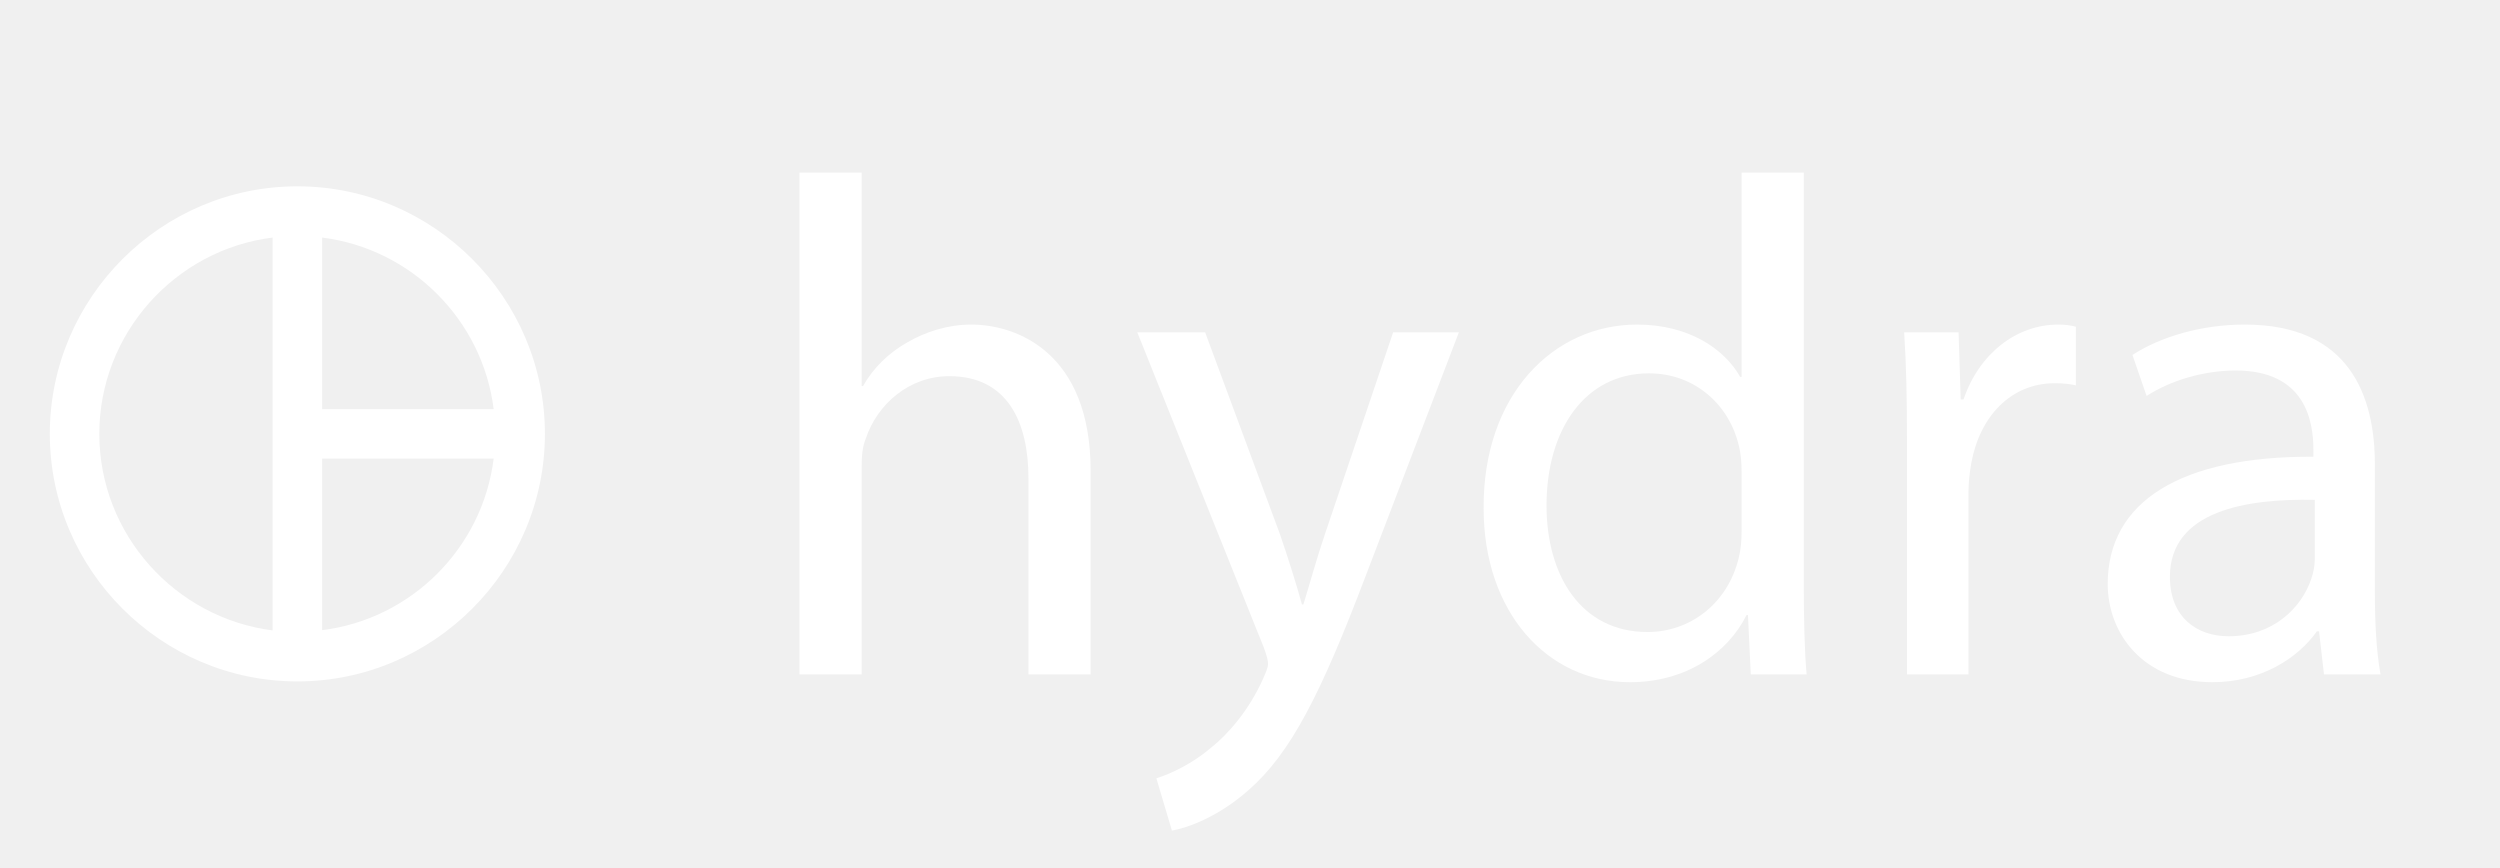
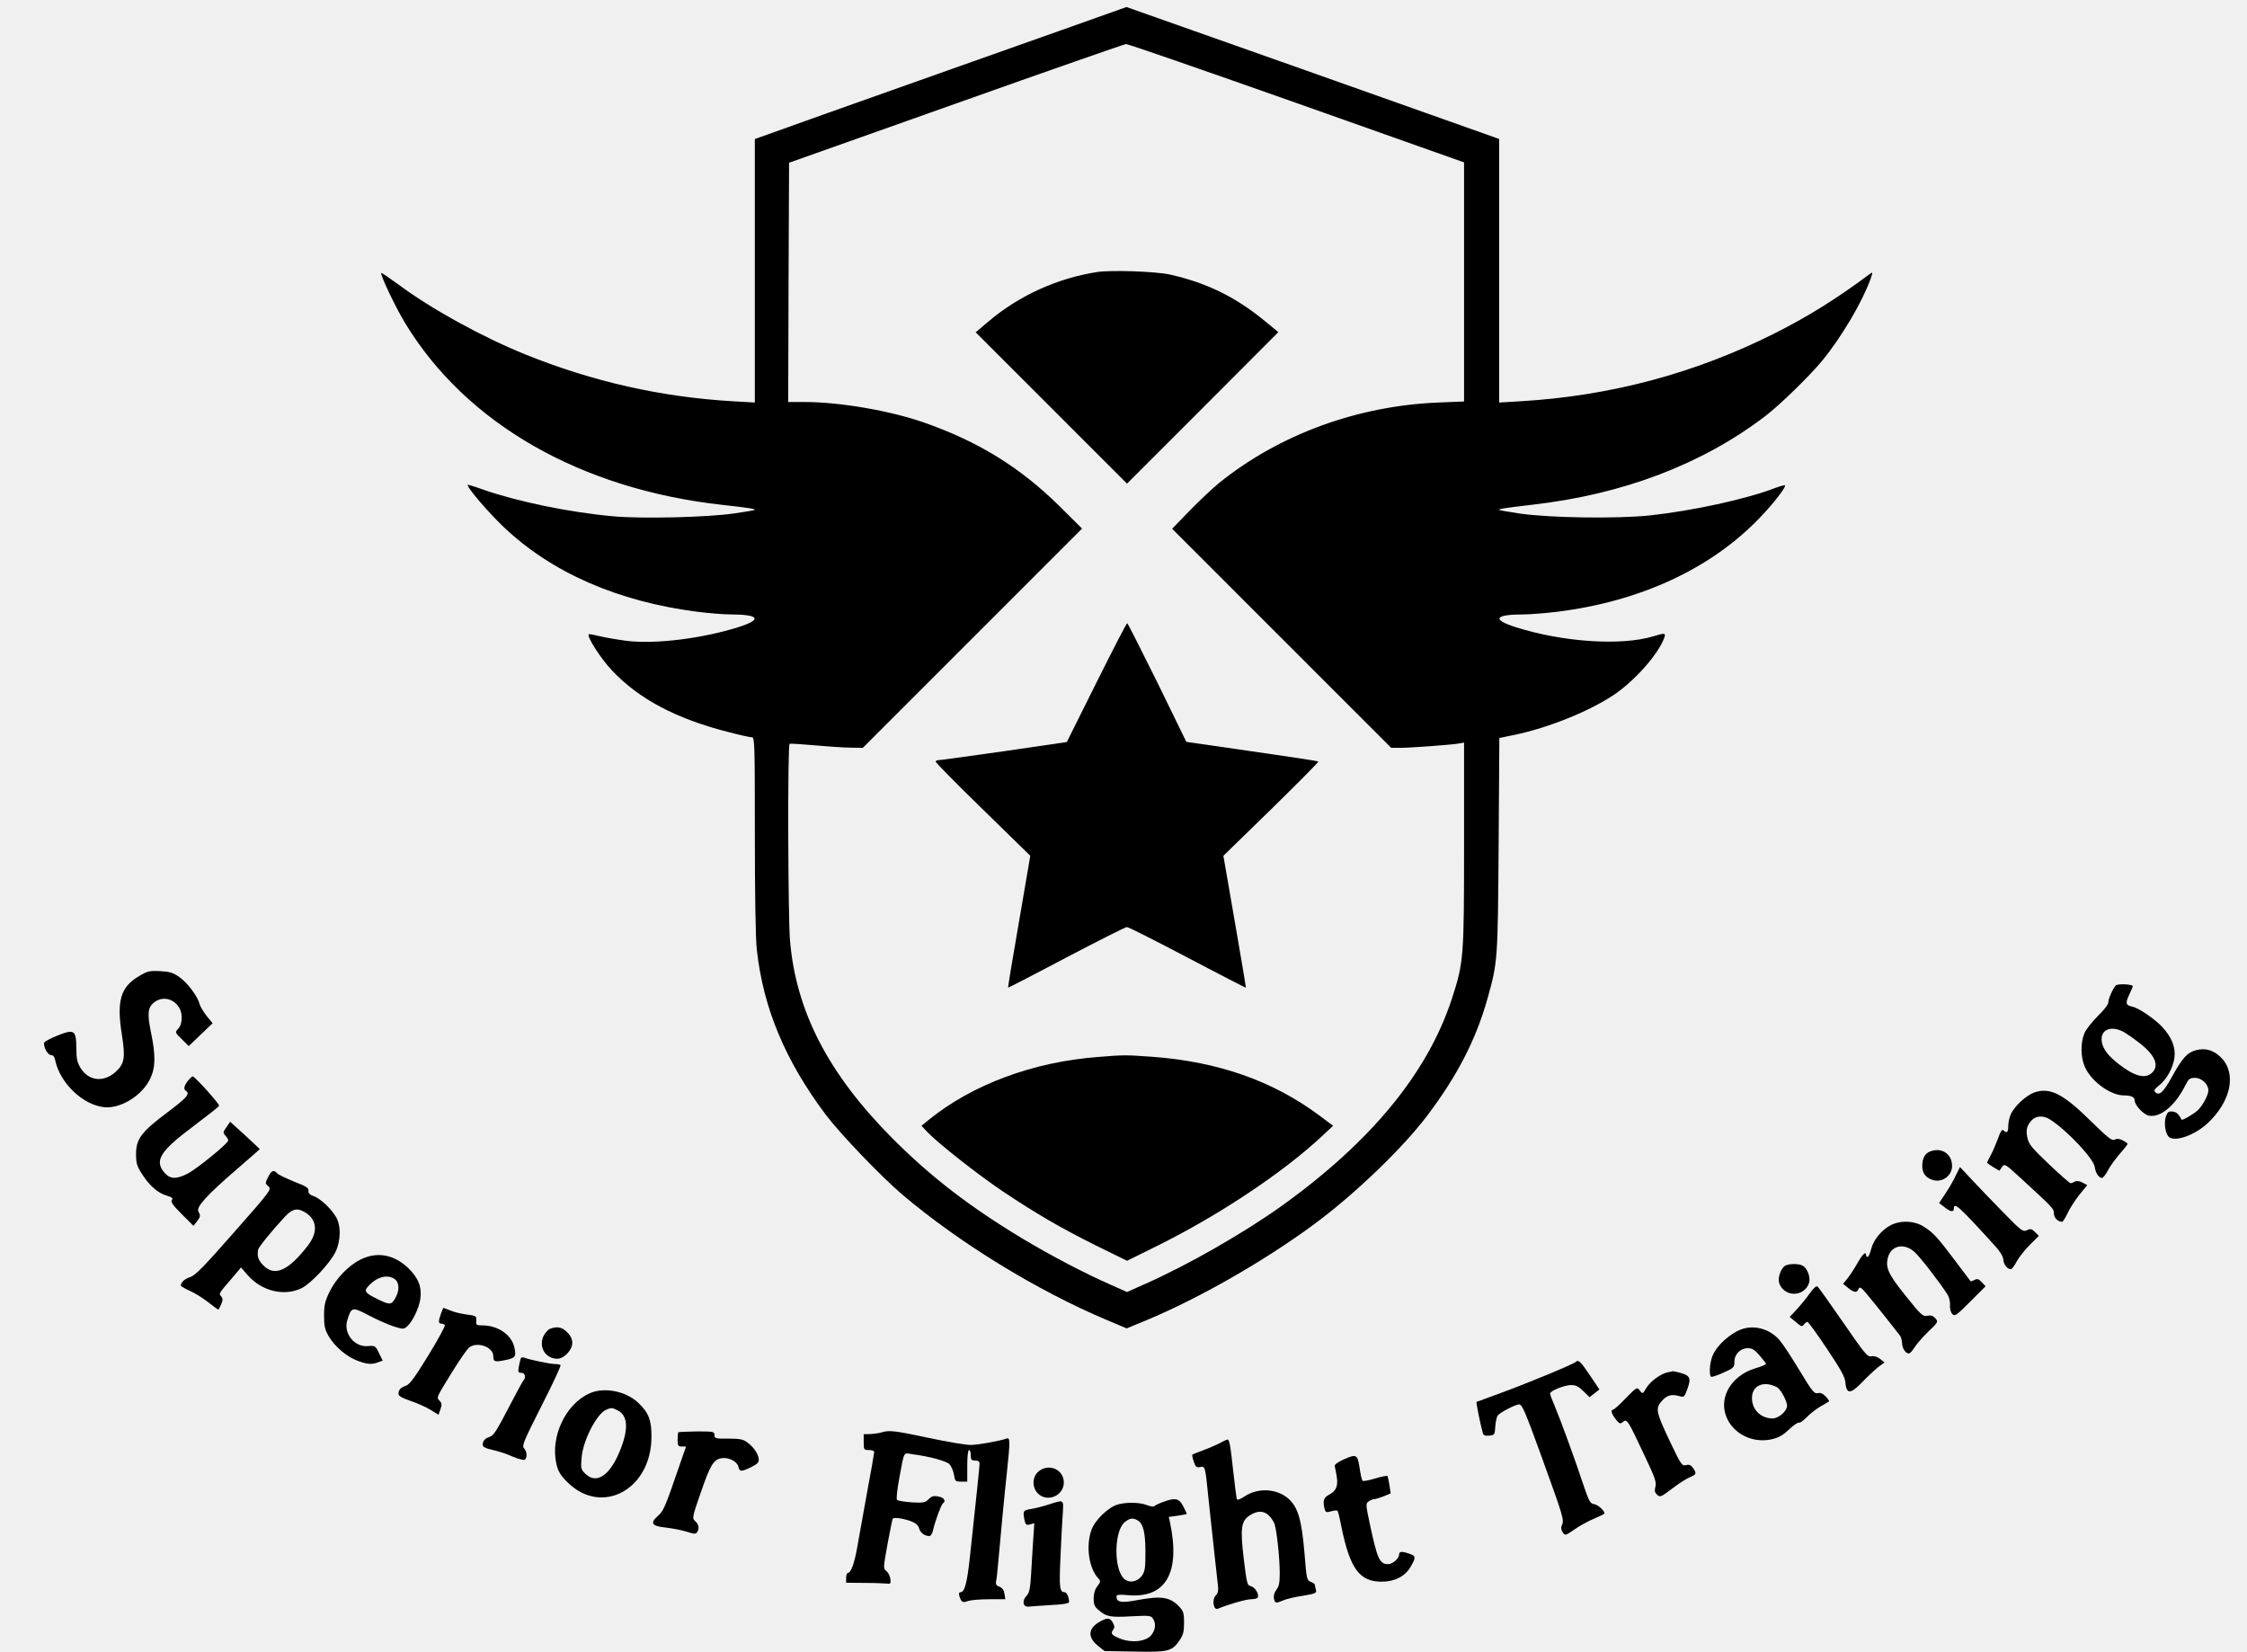
- <svg xmlns="http://www.w3.org/2000/svg" fill="#ffffff" width="357.25px" height="124px" viewBox="0 0 357.25 124">
-   <path d="M42.493,26.625C23.037,26.625,7.118,42.544,7.118,62s15.919,35.375,35.375,35.375S77.868,81.456,77.868,62 S61.949,26.625,42.493,26.625z M46.03,33.947c12.769,1.592,22.925,11.779,24.514,24.516H46.03V33.947z M14.193,62 c0-14.361,10.858-26.318,24.763-28.053v56.139C25.052,88.316,14.193,76.363,14.193,62z M46.03,90.051V65.537h24.514 C68.955,78.307,58.799,88.462,46.03,90.051z" />
-   <path d="M114.24,24.666h8.888v30.502h0.202c1.414-2.525,3.636-4.747,6.363-6.262 c2.626-1.516,5.757-2.525,9.09-2.525c6.564,0,17.068,4.04,17.068,20.906v29.088h-8.888V68.298c0-7.878-2.929-14.544-11.312-14.544 c-5.757,0-10.302,4.04-11.917,8.888c-0.505,1.212-0.606,2.525-0.606,4.242v29.491h-8.888V24.666z" />
-   <path d="M172.215,47.492l10.705,28.885c1.111,3.232,2.323,7.07,3.131,9.999h0.203 c0.908-2.929,1.918-6.666,3.131-10.2l9.695-28.684h9.393l-13.332,34.844c-6.362,16.766-10.705,25.351-16.765,30.603 c-4.343,3.838-8.686,5.354-10.908,5.757l-2.222-7.474c2.222-0.707,5.151-2.121,7.777-4.343c2.424-1.919,5.454-5.353,7.474-9.897 c0.404-0.909,0.707-1.616,0.707-2.121s-0.201-1.212-0.605-2.323l-18.079-45.045H172.215z" />
-   <path d="M257.761,24.666V83.75c0,4.343,0.101,9.292,0.404,12.625h-7.979l-0.403-8.483h-0.202 c-2.727,5.453-8.686,9.595-16.664,9.595c-11.817,0-20.907-9.999-20.907-24.846c-0.101-16.261,9.999-26.26,21.917-26.26 c7.474,0,12.523,3.535,14.745,7.474h0.202V24.666H257.761z M248.873,67.389c0-1.111-0.102-2.626-0.404-3.737 c-1.312-5.655-6.16-10.302-12.826-10.302c-9.191,0-14.645,8.08-14.645,18.887c0,9.898,4.848,18.079,14.442,18.079 c5.959,0,11.413-3.939,13.028-10.605c0.303-1.212,0.404-2.424,0.404-3.838V67.389z" />
-   <path d="M272.508,62.743c0-5.758-0.102-10.706-0.404-15.251h7.776l0.304,9.595h0.403 c2.222-6.565,7.575-10.706,13.534-10.706c1.01,0,1.717,0.102,2.524,0.303v8.383c-0.909-0.201-1.817-0.303-3.03-0.303 c-6.262,0-10.705,4.747-11.918,11.413c-0.201,1.212-0.403,2.626-0.403,4.141v26.058h-8.786V62.743z" />
-   <path d="M332.098,96.375l-0.707-6.161h-0.304c-2.727,3.838-7.979,7.272-14.948,7.272 c-9.896,0-14.947-6.969-14.947-14.039c0-11.816,10.504-18.28,29.391-18.18v-1.01c0-4.04-1.111-11.312-11.109-11.312 c-4.545,0-9.292,1.413-12.727,3.636l-2.02-5.858c4.04-2.626,9.898-4.343,16.059-4.343c14.947,0,18.584,10.201,18.584,19.998v18.28 c0,4.242,0.201,8.383,0.808,11.716H332.098z M330.784,71.429c-9.696-0.202-20.704,1.515-20.704,11.009 c0,5.757,3.838,8.483,8.383,8.483c6.362,0,10.402-4.04,11.816-8.181c0.303-0.909,0.505-1.919,0.505-2.828V71.429z" />
+ <svg xmlns="http://www.w3.org/2000/svg" version="1.0" width="1280pt" height="941pt" viewBox="0 0 1280 941" preserveAspectRatio="xMidYMid meet">
+   <g transform="translate(0,941) scale(0.1,-0.1)" fill="#000000" stroke="none">
+     <path d="M5430 9020 c-542 -192 -1018 -361 -1057 -376 l-73 -26 0 -750 0 -751 -122 7 c-413 24 -802 112 -1188 268 -246 100 -535 259 -720 397 -52 38 -96 68 -98 66 -8 -8 82 -198 138 -289 347 -570 999 -943 1805 -1032 153 -17 189 -23 184 -29 -3 -2 -56 -11 -119 -20 -153 -22 -522 -31 -687 -16 -248 22 -546 84 -741 152 -46 17 -86 29 -87 27 -10 -9 114 -154 203 -239 274 -261 652 -426 1105 -484 65 -8 148 -15 185 -15 167 0 187 -28 50 -72 -206 -65 -470 -98 -635 -79 -54 7 -124 19 -157 27 -32 8 -60 13 -62 11 -13 -12 68 -138 131 -205 154 -164 366 -276 664 -352 64 -17 124 -30 134 -30 16 0 17 -33 17 -555 0 -321 4 -597 11 -653 36 -332 161 -633 393 -942 83 -110 314 -351 436 -455 326 -276 766 -546 1166 -715 l112 -47 114 47 c300 125 672 338 955 547 232 172 503 432 644 619 172 228 277 433 342 664 59 211 59 215 64 876 l4 610 87 18 c192 40 426 134 567 229 117 79 249 228 284 320 12 32 7 33 -62 12 -183 -55 -515 -33 -785 53 -136 44 -117 72 48 72 36 0 122 7 190 15 475 59 877 246 1155 536 78 81 151 176 143 184 -2 3 -29 -5 -59 -16 -164 -63 -469 -129 -710 -155 -190 -20 -574 -14 -744 11 -60 9 -111 18 -114 20 -5 6 28 11 189 30 517 59 967 231 1325 504 82 62 255 231 325 316 112 137 229 336 276 467 13 39 13 40 -5 27 -192 -143 -353 -243 -542 -338 -455 -229 -938 -357 -1451 -387 l-118 -7 0 751 0 750 -27 10 c-147 53 -2094 742 -2096 742 -1 -1 -445 -158 -987 -350z m1956 -197 l954 -338 0 -681 0 -681 -147 -6 c-462 -19 -905 -182 -1247 -457 -39 -32 -116 -104 -170 -160 l-99 -102 624 -624 624 -624 52 0 c57 0 291 17 336 25 l27 5 0 -578 c0 -649 -2 -675 -70 -883 -138 -421 -459 -812 -967 -1177 -218 -156 -536 -338 -780 -446 l-103 -46 -92 41 c-150 66 -337 164 -501 262 -304 183 -522 351 -742 571 -367 369 -551 725 -585 1131 -11 139 -14 1112 -2 1118 4 2 70 -2 147 -9 77 -7 169 -13 205 -13 l65 -1 625 625 624 624 -129 128 c-225 222 -464 369 -774 477 -193 67 -478 116 -679 116 l-92 0 2 681 3 682 950 337 c523 186 959 338 969 339 11 1 448 -151 972 -336z" />
+     <path d="M6247 7860 c-227 -36 -442 -134 -616 -281 l-73 -62 431 -431 431 -431 431 431 431 432 -68 56 c-172 143 -337 224 -549 272 -83 18 -336 27 -418 14z" />
+     <path d="M6246 5522 l-169 -339 -356 -52 c-196 -28 -364 -51 -373 -51 -10 0 -18 -4 -18 -9 0 -5 121 -128 270 -273 l269 -263 -64 -374 c-36 -206 -64 -375 -62 -377 1 -1 151 76 332 172 182 95 337 174 345 173 8 0 163 -78 345 -174 181 -95 331 -173 332 -171 1 1 -27 170 -63 376 l-65 375 273 266 c150 147 271 269 268 271 -3 3 -173 29 -378 58 l-374 54 -165 338 c-92 186 -169 338 -172 338 -4 0 -82 -152 -175 -338z" />
+     <path d="M6255 3389 c-370 -28 -716 -157 -963 -357 l-43 -35 38 -40 c62 -64 289 -242 423 -332 193 -129 329 -208 527 -307 l183 -90 172 85 c353 175 718 418 942 628 l60 56 -83 62 c-263 195 -576 304 -947 331 -152 11 -163 11 -309 -1z" />
+     <path d="M793 3850 c-107 -62 -130 -142 -98 -339 20 -128 14 -163 -40 -210 -67 -58 -151 -48 -196 25 -19 32 -24 53 -24 111 -1 105 -11 112 -105 75 -41 -16 -76 -35 -78 -41 -7 -22 20 -71 38 -71 13 0 21 -10 25 -32 28 -129 157 -252 278 -265 92 -10 214 64 261 159 32 64 34 134 6 267 -22 107 -18 143 18 171 65 51 157 1 157 -85 0 -28 -6 -50 -19 -64 -20 -22 -20 -22 20 -61 l39 -39 68 65 68 65 -34 42 c-18 23 -37 54 -40 68 -11 43 -69 121 -115 153 -35 25 -55 31 -110 34 -60 3 -73 0 -119 -28z" />
+     <path d="M12052 3796 c-19 -23 -42 -76 -42 -96 0 -12 -25 -44 -60 -78 -32 -32 -67 -76 -76 -97 -24 -58 -22 -143 5 -198 39 -81 144 -156 218 -157 43 0 63 -9 63 -28 0 -27 49 -80 80 -87 65 -14 151 56 209 173 19 37 25 42 55 42 38 0 76 -36 76 -72 0 -26 -34 -89 -62 -114 -23 -21 -88 -59 -91 -52 -16 32 -29 44 -51 46 -21 3 -28 -2 -37 -25 -14 -38 -5 -104 18 -121 37 -27 145 12 217 78 134 124 168 283 80 374 -42 43 -89 58 -143 44 -51 -13 -79 -44 -139 -153 -49 -88 -72 -109 -95 -86 -9 9 -3 18 21 37 45 35 82 103 89 162 6 58 -16 113 -68 170 -41 45 -134 109 -170 117 -41 9 -43 19 -19 71 12 25 21 46 19 48 -13 11 -90 12 -97 2z m41 -262 c18 -10 58 -37 90 -62 92 -70 119 -130 77 -172 -38 -38 -100 -22 -190 48 -63 49 -90 86 -97 127 -11 67 48 95 120 59z" />
+     <path d="M1071 3254 c-23 -29 -27 -49 -11 -59 24 -15 3 -40 -107 -122 -148 -111 -178 -151 -178 -237 0 -53 5 -69 34 -114 42 -66 90 -108 141 -123 31 -9 37 -15 29 -25 -8 -10 5 -29 56 -80 l67 -67 19 24 c22 28 22 34 9 59 -13 25 52 96 222 242 70 61 128 111 128 112 0 1 -38 36 -84 79 l-85 77 -21 -31 c-20 -28 -21 -31 -6 -48 9 -10 16 -22 16 -28 0 -16 -179 -162 -232 -189 -65 -33 -100 -31 -132 7 -58 68 -23 123 169 266 77 58 142 109 143 114 4 9 -132 160 -149 167 -4 2 -16 -9 -28 -24z" />
+     <path d="M11586 3186 c-45 -17 -109 -76 -131 -122 -8 -17 -15 -48 -15 -68 0 -37 -8 -44 -27 -25 -8 8 -17 -5 -32 -48 -12 -32 -30 -74 -41 -94 -11 -20 -20 -39 -20 -42 0 -3 16 -14 35 -26 l35 -20 14 21 c15 21 17 19 108 -64 187 -172 188 -173 188 -201 0 -24 23 -47 47 -47 4 0 18 22 31 49 12 27 43 74 67 105 l45 55 -28 15 c-18 9 -33 11 -43 5 -8 -5 -18 -9 -24 -9 -5 0 -61 49 -123 108 -94 89 -115 114 -122 147 -11 47 -5 72 23 103 25 27 67 29 105 5 97 -62 250 -225 255 -272 4 -32 23 -61 41 -61 6 0 21 19 34 43 12 24 43 66 67 94 25 28 45 54 45 57 0 3 -13 12 -28 20 -20 10 -33 11 -46 4 -15 -8 -37 9 -141 111 -156 153 -230 189 -319 157z" />
+     <path d="M10993 2850 c-28 -11 -43 -40 -43 -82 1 -40 17 -64 55 -78 55 -21 115 20 115 79 -1 69 -61 108 -127 81z" />
+     <path d="M11141 2714 c-12 -27 -39 -73 -59 -103 l-36 -54 30 -23 c33 -27 54 -31 54 -9 0 40 28 15 238 -216 26 -29 43 -57 44 -75 2 -28 22 -53 43 -54 6 0 20 20 33 44 13 24 46 66 75 95 l51 51 -22 22 c-18 18 -25 20 -46 10 -23 -10 -31 -4 -129 96 -58 59 -138 142 -178 185 l-74 79 -24 -48z" />
+     <path d="M1527 2704 c-17 -34 -17 -36 2 -52 19 -17 14 -24 -196 -262 -170 -194 -222 -247 -250 -255 -31 -10 -52 -29 -53 -48 0 -4 24 -18 53 -31 28 -12 75 -42 104 -65 29 -22 54 -41 56 -41 3 0 10 14 17 30 10 24 10 33 0 45 -14 17 -16 14 64 107 l49 58 38 -44 c81 -92 209 -122 307 -74 55 28 158 138 192 204 32 64 34 155 2 205 -29 48 -92 105 -127 116 -21 7 -29 16 -28 30 2 16 -13 26 -82 52 -46 19 -90 40 -96 47 -19 23 -34 16 -52 -22z m220 -206 c60 -42 63 -111 7 -183 -110 -143 -189 -179 -253 -114 -29 28 -37 51 -31 89 2 15 75 105 152 188 45 49 75 54 125 20z" />
+     <path d="M10769 2430 c-51 -27 -97 -83 -110 -135 -6 -25 -15 -45 -20 -45 -5 0 -9 5 -9 10 0 25 -21 5 -50 -47 -18 -32 -44 -71 -57 -87 l-24 -29 28 -23 c33 -27 51 -30 59 -9 5 13 9 13 22 3 12 -10 106 -126 215 -266 6 -7 11 -26 12 -42 1 -31 20 -60 39 -60 6 0 20 15 31 33 10 17 45 58 78 90 59 56 59 58 41 78 -13 14 -25 18 -45 14 -25 -6 -35 3 -124 114 -98 122 -115 159 -101 216 18 70 91 87 151 34 32 -28 144 -173 188 -242 10 -15 17 -42 15 -62 -1 -21 4 -41 14 -51 14 -14 23 -7 102 72 l87 87 -22 23 c-17 19 -26 21 -41 13 -11 -6 -21 -9 -23 -7 -1 2 -40 53 -85 113 -105 139 -125 161 -179 196 -55 36 -135 39 -192 9z" />
+     <path d="M2054 2235 c-69 -34 -139 -107 -177 -184 -26 -54 -31 -76 -31 -136 0 -59 4 -78 27 -118 35 -59 104 -117 165 -139 55 -20 81 -22 116 -8 l26 9 -21 43 c-20 42 -22 43 -63 40 -77 -7 -140 72 -118 146 24 78 27 79 123 29 47 -25 111 -53 142 -63 55 -17 57 -17 78 2 29 26 65 101 73 152 10 69 -9 120 -67 177 -82 79 -179 97 -273 50z m194 -111 c28 -20 29 -67 2 -112 -23 -37 -30 -37 -112 4 -58 29 -65 40 -41 66 48 54 109 71 151 42z" />
+     <path d="M10169 2200 c-23 -14 -42 -65 -35 -95 10 -38 45 -65 86 -65 41 0 76 27 86 65 8 31 -12 82 -37 95 -22 13 -79 12 -100 0z" />
+     <path d="M10309 2042 c-18 -26 -52 -67 -74 -91 l-40 -43 35 -29 c30 -26 36 -28 46 -14 6 8 15 15 20 15 5 0 55 -69 111 -153 79 -118 103 -161 105 -191 6 -69 29 -69 95 0 32 33 74 72 93 87 l35 26 -25 20 c-15 12 -34 18 -50 15 -23 -4 -37 14 -160 192 -74 107 -140 200 -146 205 -7 6 -22 -7 -45 -39z" />
+     <path d="M2512 1927 c-16 -44 -15 -57 2 -57 8 0 17 -4 20 -9 3 -5 -39 -82 -94 -172 -77 -126 -107 -166 -128 -173 -30 -10 -42 -23 -42 -47 0 -11 21 -23 68 -39 37 -12 88 -35 114 -51 l46 -28 11 31 c9 25 8 35 -5 49 -18 20 -22 11 75 169 39 63 81 123 92 133 45 37 139 5 139 -48 0 -32 7 -35 67 -23 59 12 65 20 53 73 -16 72 -94 125 -183 125 -33 0 -36 2 -34 27 2 26 -1 28 -55 35 -31 4 -73 14 -93 23 -21 8 -38 15 -39 15 -1 0 -7 -15 -14 -33z" />
+     <path d="M3132 1840 c-13 -6 -29 -26 -38 -45 -25 -62 15 -125 81 -125 38 0 85 50 85 90 0 22 -9 41 -29 61 -30 30 -58 35 -99 19z" />
+     <path d="M9930 1841 c-68 -21 -149 -92 -174 -153 -17 -39 -22 -114 -8 -121 4 -2 35 8 70 24 58 26 62 30 62 62 0 43 34 77 77 77 24 0 39 -9 67 -42 20 -23 36 -44 36 -48 0 -3 -28 -15 -62 -25 -72 -21 -132 -71 -159 -130 -70 -152 78 -311 253 -274 39 9 63 22 99 56 26 25 52 42 57 39 5 -3 24 11 43 30 19 20 54 47 79 62 25 14 47 27 49 29 3 2 -6 14 -19 28 -16 17 -30 23 -45 19 -20 -5 -32 10 -105 131 -46 76 -96 152 -112 170 -53 62 -136 87 -208 66z m192 -333 c21 -10 58 -79 58 -106 0 -30 -48 -72 -82 -72 -67 0 -118 49 -118 116 0 72 67 101 142 62z" />
+     <path d="M2967 1673 c-2 -4 -7 -25 -11 -45 -6 -34 -5 -38 14 -38 21 0 28 -28 11 -45 -5 -6 -37 -64 -71 -130 -86 -165 -98 -183 -123 -191 -25 -8 -37 -22 -37 -45 0 -11 17 -20 58 -29 31 -7 82 -23 111 -37 30 -13 61 -21 68 -19 17 7 17 46 -2 66 -13 14 -2 40 100 242 63 124 112 228 108 232 -3 3 -19 6 -34 6 -26 0 -141 24 -172 36 -8 3 -17 2 -20 -3z" />
+     <path d="M8975 1651 c-14 -13 -299 -131 -442 -182 -65 -24 -120 -44 -122 -45 -3 -3 23 -134 36 -177 3 -14 13 -17 36 -15 31 3 32 5 35 53 2 27 8 56 15 63 14 17 101 62 120 62 18 0 35 -41 122 -280 136 -376 136 -376 121 -412 -5 -10 -2 -25 6 -37 14 -20 15 -19 69 18 30 21 80 48 112 61 31 13 57 26 57 29 -1 17 -38 50 -60 53 -21 3 -28 15 -58 103 -47 143 -129 368 -163 449 -16 37 -29 72 -29 78 0 15 82 48 120 48 26 0 43 -8 70 -35 l35 -34 28 22 28 22 -53 79 c-55 82 -67 93 -83 77z" />
+     <path d="M9501 1593 c-40 -8 -101 -52 -123 -90 -21 -35 -21 -35 -37 -14 -16 21 -17 20 -80 -44 -34 -36 -67 -65 -72 -65 -16 0 -9 -24 15 -55 21 -26 25 -28 41 -15 23 19 27 13 120 -185 63 -132 72 -159 65 -184 -6 -23 -4 -33 10 -46 16 -15 22 -13 85 35 36 28 82 57 101 65 38 16 40 21 18 53 -11 16 -21 21 -40 16 -22 -6 -28 2 -90 132 -82 173 -85 191 -47 234 29 33 56 40 103 26 23 -6 26 -3 43 44 21 60 15 74 -42 90 -20 5 -38 9 -41 9 -3 -1 -16 -4 -29 -6z" />
+     <path d="M3361 1474 c-139 -60 -228 -250 -191 -405 10 -42 23 -64 64 -104 195 -192 477 -39 477 260 1 93 -16 138 -73 192 -70 68 -194 93 -277 57z m159 -99 c55 -28 61 -102 17 -215 -58 -153 -138 -210 -204 -144 -24 24 -25 31 -20 89 7 99 87 253 141 275 30 12 33 12 66 -5z" />
+     <path d="M3864 1251 c-2 -2 -4 -22 -4 -43 0 -33 3 -38 24 -38 l24 0 -44 -127 c-75 -219 -85 -241 -116 -268 -47 -42 -35 -59 47 -67 39 -5 92 -15 119 -24 40 -13 50 -13 57 -2 14 21 10 44 -10 62 -19 17 -19 20 31 164 53 154 72 187 116 195 40 8 90 -17 98 -47 7 -31 16 -31 74 -3 37 19 44 27 42 47 -4 31 -29 67 -66 94 -22 17 -42 21 -107 21 -74 -1 -79 1 -79 20 0 20 -5 21 -101 21 -55 -1 -103 -3 -105 -5z" />
+     <path d="M5020 1250 c-14 -4 -42 -8 -62 -9 l-38 -1 0 -45 c0 -43 1 -45 30 -45 17 0 30 -5 30 -11 0 -6 -18 -111 -41 -232 -22 -122 -47 -262 -56 -312 -16 -91 -36 -145 -53 -145 -6 0 -10 -13 -10 -28 l0 -28 108 -1 c59 0 116 -3 127 -4 17 -3 20 1 17 26 -2 17 -12 37 -22 45 -19 15 -19 17 5 150 14 74 27 140 29 146 3 8 18 9 48 4 65 -13 98 -30 104 -57 6 -24 31 -43 58 -43 8 0 17 13 21 33 10 47 47 147 56 153 20 12 7 34 -25 39 -27 6 -39 2 -56 -15 -20 -20 -30 -22 -97 -18 -41 3 -78 9 -83 14 -5 5 0 53 11 114 32 171 23 154 77 146 95 -12 190 -38 210 -56 10 -10 22 -37 26 -59 6 -39 8 -41 41 -41 l35 0 0 90 c0 53 4 90 10 90 6 0 10 -13 10 -30 0 -25 4 -30 25 -30 17 0 25 -5 25 -17 0 -16 -11 -125 -55 -533 -16 -147 -30 -200 -53 -200 -9 0 -11 -7 -7 -22 11 -35 19 -40 49 -28 15 5 69 10 120 10 l93 0 -5 31 c-3 21 -12 33 -28 40 -18 6 -23 14 -20 31 3 13 8 55 11 93 16 179 36 392 50 520 20 188 20 209 -2 200 -36 -13 -156 -35 -201 -36 -26 -1 -134 17 -241 40 -197 42 -227 45 -271 31z" />
+     <path d="M6950 1190 c-19 -10 -62 -29 -95 -41 -33 -12 -62 -24 -63 -25 -2 -1 1 -19 8 -39 10 -31 16 -36 36 -32 30 5 29 9 49 -188 28 -263 44 -408 51 -468 6 -47 4 -61 -11 -76 -23 -26 -12 -86 13 -75 54 23 159 54 188 54 18 0 35 4 38 9 11 17 -13 58 -37 65 -23 5 -24 12 -42 156 -21 178 -15 218 38 250 57 35 101 20 135 -45 13 -26 32 -193 32 -286 0 -54 -4 -76 -19 -95 -11 -14 -17 -33 -14 -49 6 -29 9 -30 54 -11 19 8 69 20 112 26 72 12 78 15 73 34 -3 12 -6 24 -6 29 0 4 -11 12 -23 16 -23 9 -24 16 -36 163 -16 193 -38 265 -94 313 -66 56 -172 61 -247 11 -29 -19 -42 -23 -45 -14 -2 7 -11 78 -20 158 -16 150 -22 180 -33 180 -4 -1 -23 -9 -42 -20z" />
+     <path d="M7651 1095 c-35 -17 -51 -29 -48 -39 3 -7 8 -34 12 -59 8 -53 -4 -81 -45 -102 -30 -16 -36 -36 -24 -82 5 -18 10 -20 37 -12 17 5 33 6 36 3 3 -2 13 -43 22 -90 49 -240 103 -314 230 -314 73 0 133 30 164 84 32 55 31 62 -6 75 -43 15 -59 14 -59 -4 0 -23 -37 -55 -63 -55 -48 0 -61 29 -103 225 -24 113 -25 120 -8 132 10 7 24 13 31 13 7 0 31 7 54 16 l41 17 -7 46 c-4 25 -9 49 -11 53 -2 3 -34 -3 -70 -14 -36 -11 -69 -17 -72 -13 -4 3 -12 36 -17 73 -12 78 -18 81 -94 47z" />
+     <path d="M5915 1027 c-35 -30 -37 -88 -4 -123 52 -55 149 -16 149 61 0 75 -87 112 -145 62z" />
+     <path d="M6625 854 c-22 -8 -43 -18 -48 -23 -5 -5 -23 -3 -43 5 -39 16 -114 18 -166 4 -55 -16 -130 -88 -151 -146 -32 -92 -15 -216 40 -276 14 -15 13 -19 -6 -44 -14 -18 -21 -41 -21 -69 0 -36 5 -48 31 -69 42 -36 65 -40 188 -33 98 5 108 4 119 -14 19 -29 14 -65 -11 -95 -31 -35 -107 -44 -172 -20 -52 20 -61 31 -44 52 9 12 9 20 -1 39 -15 29 -30 31 -68 11 -73 -38 -80 -90 -19 -140 l39 -31 171 -3 c194 -4 213 1 257 65 20 29 25 49 25 99 0 53 -4 67 -25 89 -55 59 -103 66 -247 39 -87 -16 -113 -11 -113 22 0 10 16 12 68 7 214 -18 297 129 237 414 l-7 32 51 7 c28 4 51 8 51 11 0 2 -9 22 -20 43 -23 45 -45 50 -115 24z m-146 -104 c33 -17 46 -69 46 -182 0 -93 -3 -110 -21 -135 -27 -36 -74 -43 -103 -14 -58 58 -54 274 7 321 28 22 45 25 71 10z" />
+     <path d="M5975 840 c-33 -11 -79 -22 -102 -26 -45 -7 -47 -11 -37 -63 6 -27 10 -30 31 -25 l25 7 -6 -89 c-3 -49 -9 -137 -12 -196 -5 -86 -10 -111 -26 -128 -28 -29 -21 -66 12 -62 14 2 71 5 128 9 66 3 102 9 102 17 0 27 -13 56 -25 56 -29 0 -32 26 -24 200 4 96 10 208 13 248 5 82 8 80 -79 52z" />
+   </g>
</svg>
